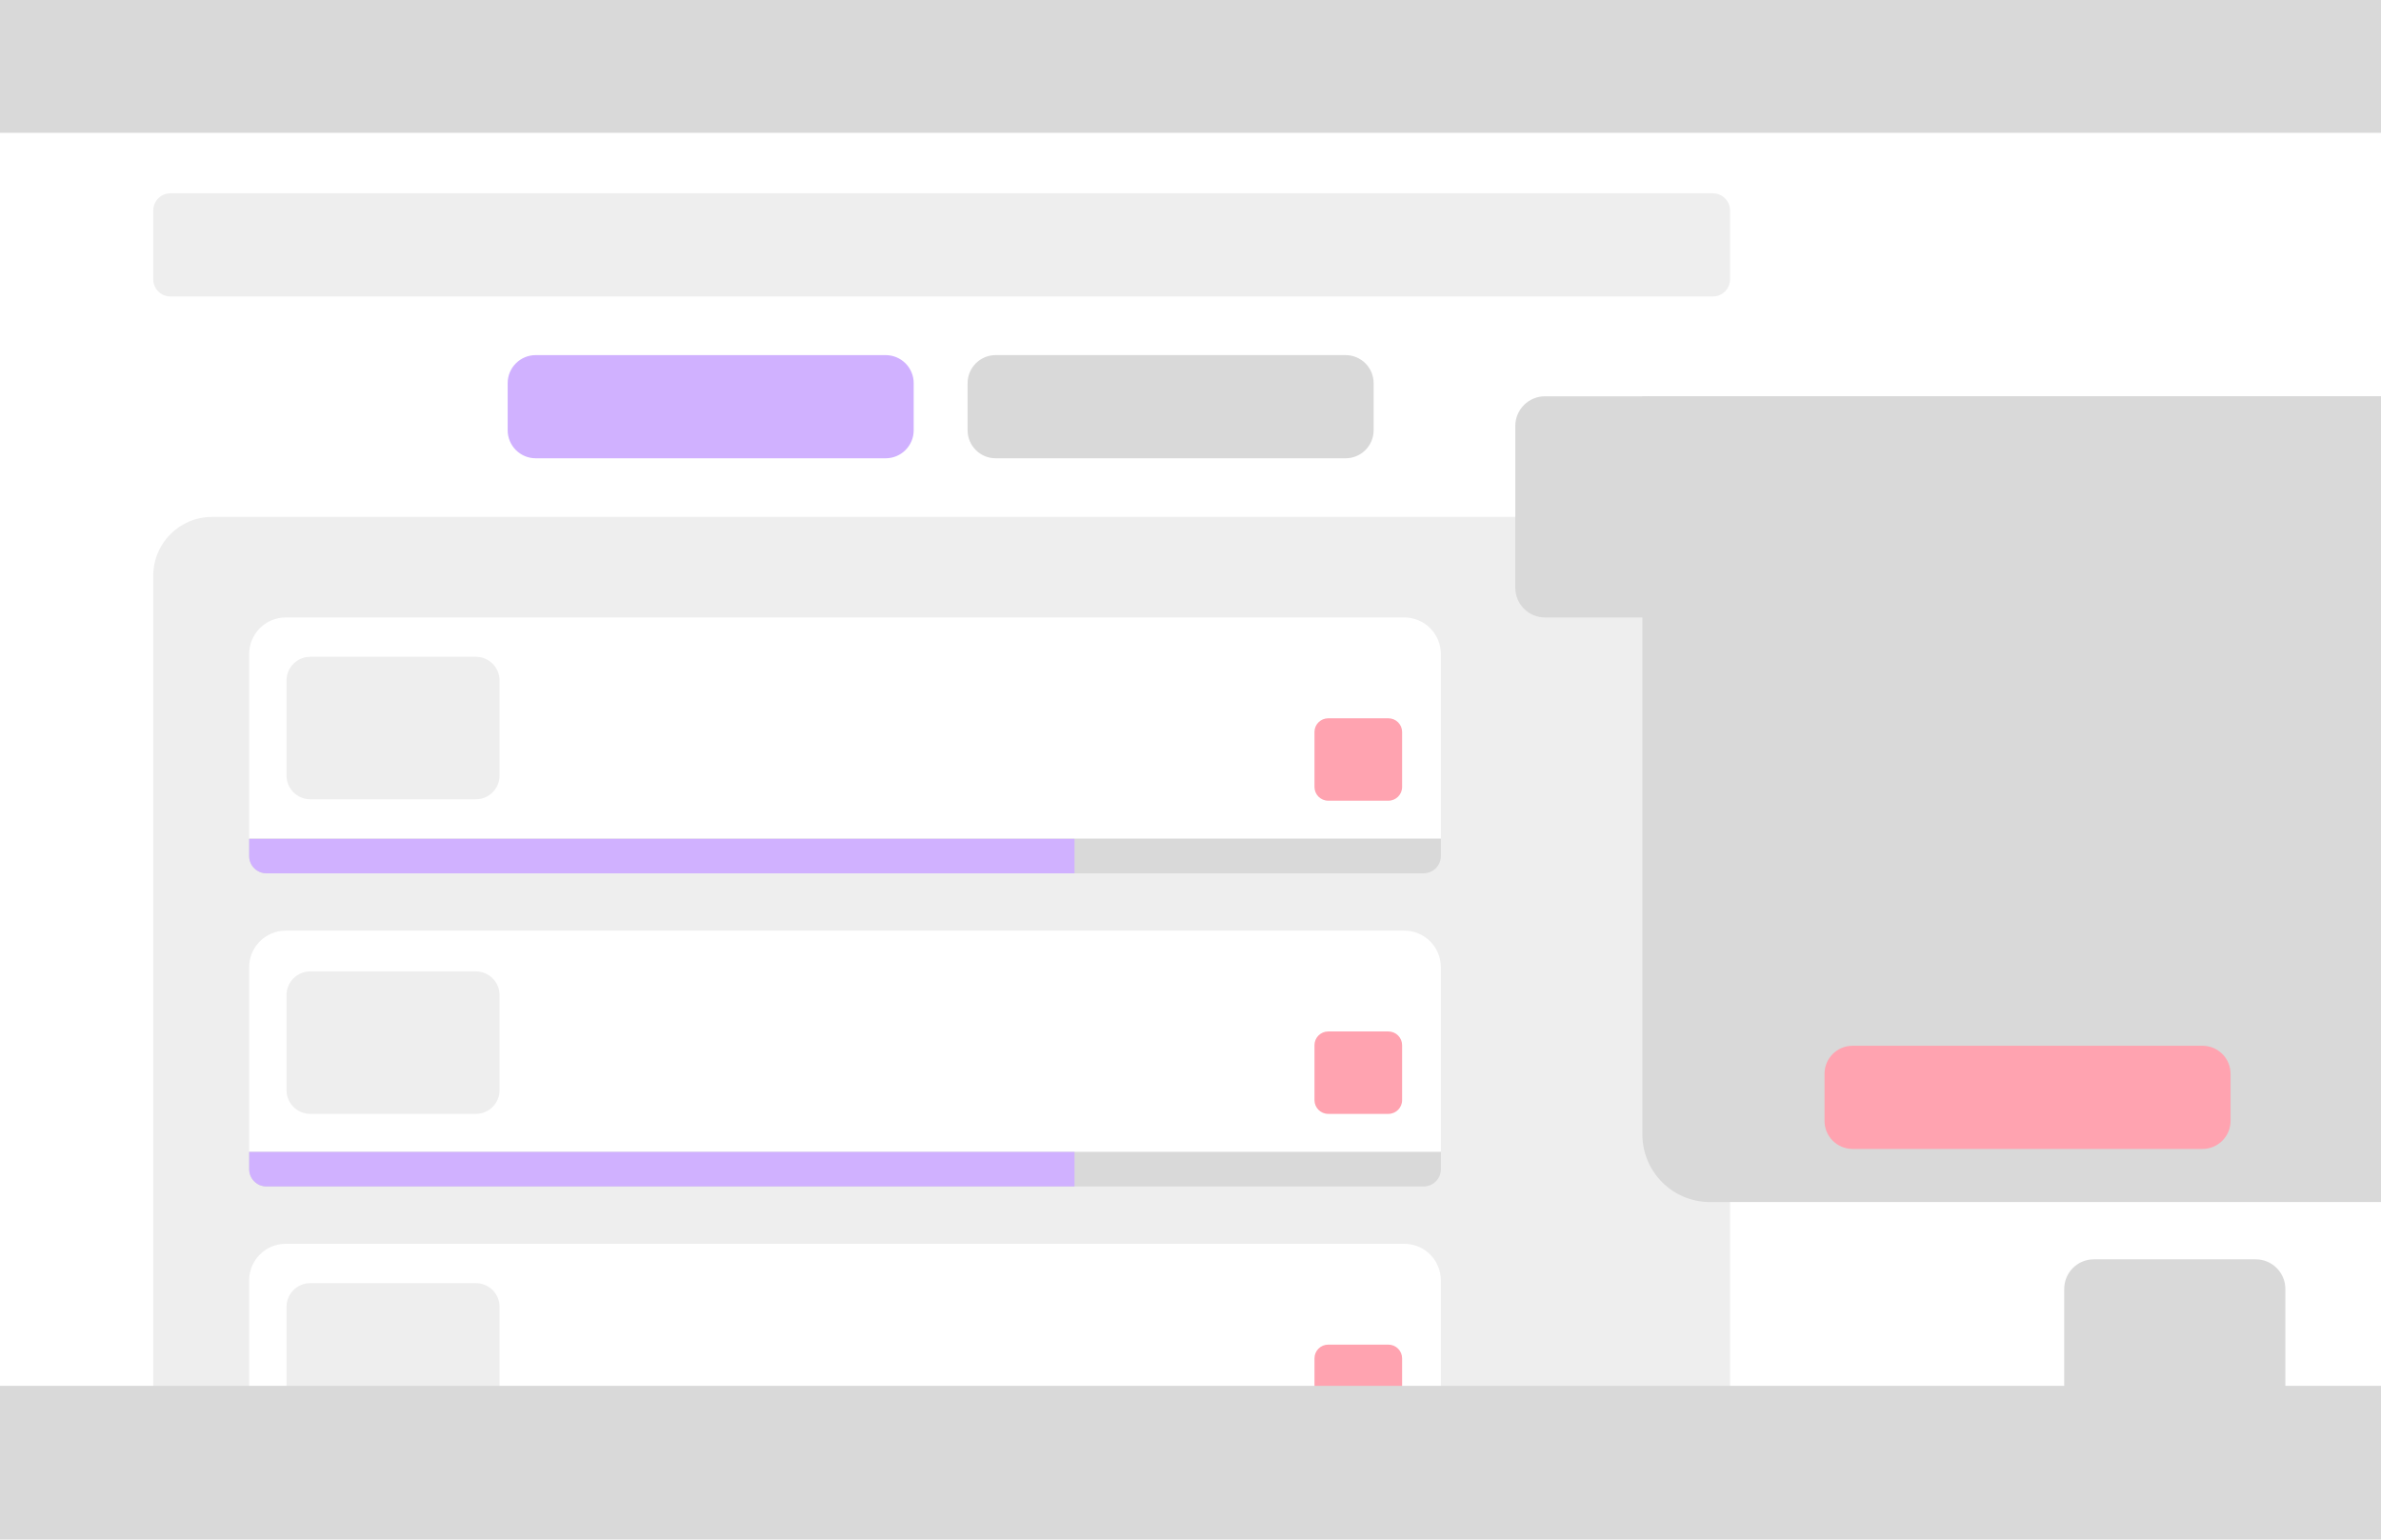
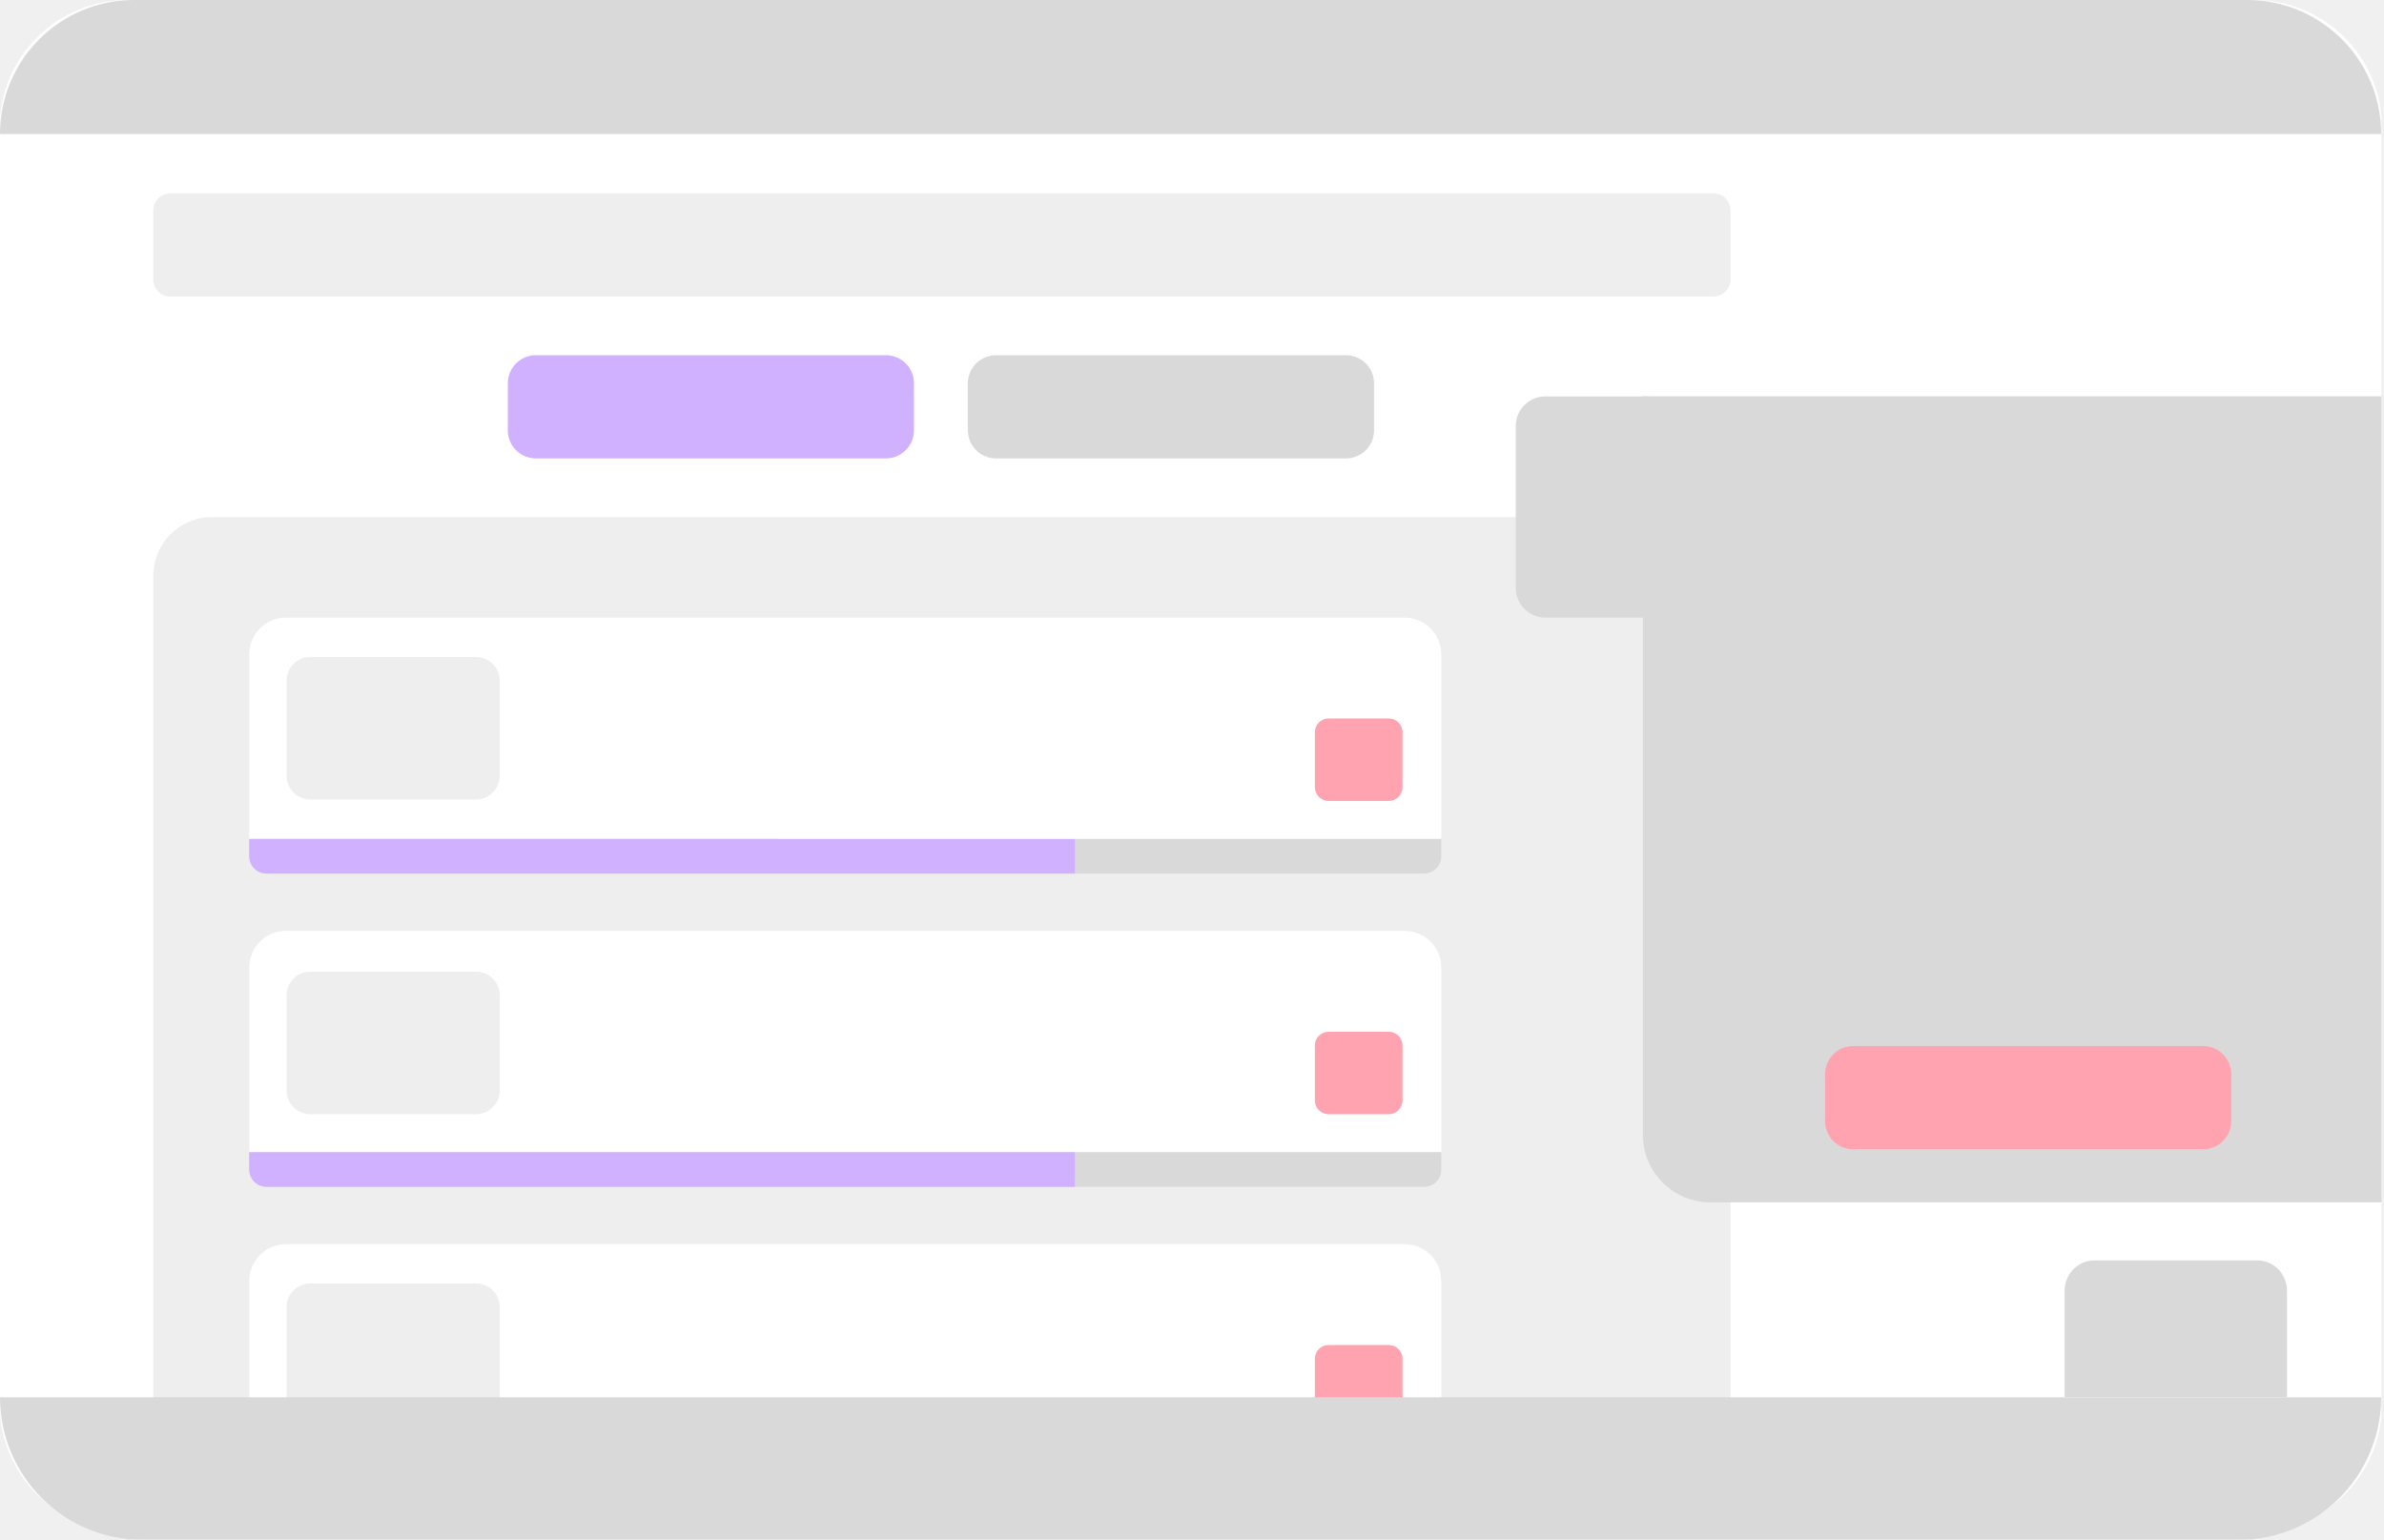
- <svg xmlns="http://www.w3.org/2000/svg" version="1.1" viewBox="0.0 0.0 835.199 540.0" fill="none" stroke="none" stroke-linecap="square" stroke-miterlimit="10">
-   <clipPath id="g2f35aa4ea34_0_195.0">
-     <path d="m0 0l835.199 0l0 540.0l-835.199 0l0 -540.0z" clip-rule="nonzero" />
-   </clipPath>
-   <g clip-path="url(#g2f35aa4ea34_0_195.0)">
-     <path fill="#ffffff" d="m0 0l835.199 0l0 540.0l-835.199 0z" fill-rule="evenodd" />
-     <path fill="#ffffff" d="m499.367 526.056l-405.89 0c-1.608 0 -3.15 -0.639 -4.287 -1.776c-1.137 -1.137 -1.776 -2.679 -1.776 -4.287l0 -6.063c0 -0.002 0.002 -0.003 0.003 -0.003l418.012 0.003l0 0c0.002 0 0.003 0.002 0.003 0.003l-0.003 6.06l0 0c0 3.349 -2.714 6.063 -6.063 6.063z" fill-rule="evenodd" />
-     <path fill="#ffffff" d="m-0.127 44.766l0 0c0 -24.723 20.042 -44.765 44.765 -44.765l745.904 0c11.872 0 23.258 4.716 31.653 13.111c8.395 8.395 13.111 19.781 13.111 31.653l0 447.668c0 24.723 -20.042 44.765 -44.765 44.765l-745.904 0c-24.723 0 -44.765 -20.042 -44.765 -44.765z" fill-rule="evenodd" />
-     <path fill="#d9d9d9" d="m-0.116 -5.5380577E-5l835.433 0c0.002 0 0.004 7.3348824E-4 0.005 0.002c0.001 0.001 0.002 0.003 0.002 0.005l-0.007 46.576c0 0.004 -0.003 0.007 -0.007 0.007l-835.426 -0.007l0 0c-0.004 0 -0.007 -0.003 -0.007 -0.007l0.007 -46.576l0 0c0 -0.004 0.003 -0.007 0.007 -0.007z" fill-rule="evenodd" />
-     <path fill="#eeeeee" d="m74.372 181.326l511.878 0c5.467 0 10.71 2.172 14.575 6.037c3.866 3.866 6.037 9.108 6.037 14.575l0 335.325c0 0.003 -0.002 0.005 -0.005 0.005l-553.098 -0.005l0 0c-0.003 0 -0.005 -0.002 -0.005 -0.005l0.005 -335.32l0 0c0 -11.384 9.228 -20.612 20.612 -20.612z" fill-rule="evenodd" />
-     <path fill="#eeeeee" d="m53.76 73.839l0 0c0 -3.331 2.7 -6.032 6.032 -6.032l541.039 0c1.6 0 3.134 0.635 4.265 1.767c1.131 1.131 1.767 2.665 1.767 4.265l0 24.126c0 3.331 -2.7 6.032 -6.032 6.032l-541.039 0c-3.331 0 -6.032 -2.7 -6.032 -6.032z" fill-rule="evenodd" />
-     <path fill="#d9d9d9" d="m835.327 421.662l-235.513 0c-6.286 0 -12.314 -2.497 -16.758 -6.941c-4.445 -4.445 -6.942 -10.473 -6.942 -16.758l0 -258.977l259.213 0z" fill-rule="evenodd" />
-     <path fill="#d9d9d9" d="m734.479 441.749l56.771 0c2.759 0 5.404 1.096 7.355 3.047c1.951 1.951 3.047 4.596 3.047 7.355l0 36.181c0 3.6621094E-4 -3.0517578E-4 6.4086914E-4 -6.713867E-4 6.4086914E-4l-77.574 -6.4086914E-4l0 0c-3.6621094E-4 0 -6.713867E-4 -2.746582E-4 -6.713867E-4 -6.4086914E-4l6.713867E-4 -36.18l0 0c0 -5.745 4.657 -10.402 10.402 -10.402z" fill-rule="evenodd" />
-     <path fill="#ffffff" d="m100.232 216.593l392.36 0c3.402 0 6.665 1.351 9.071 3.757c2.406 2.406 3.757 5.668 3.757 9.071l0 64.747c0 0.002 -0.002 0.003 -0.003 0.003l-418.012 -0.003l0 0c-0.002 0 -0.003 -0.002 -0.003 -0.004l0.003 -64.744l0 0c0 -7.085 5.743 -12.828 12.828 -12.828z" fill-rule="evenodd" />
-     <path fill="#ffa3b0" d="m461.088 256.78l0 0c0 -2.661 2.158 -4.819 4.819 -4.819l21.102 0c1.278 0 2.504 0.508 3.408 1.411c0.904 0.904 1.411 2.129 1.411 3.408l0 19.275c0 2.661 -2.158 4.819 -4.819 4.819l-21.102 0l0 0c-2.661 0 -4.819 -2.158 -4.819 -4.819z" fill-rule="evenodd" />
-     <path fill="#ffffff" d="m100.232 326.449l392.36 0c3.402 0 6.665 1.352 9.071 3.757c2.406 2.406 3.757 5.668 3.757 9.071l0 64.747c0 0.002 -0.002 0.004 -0.003 0.004l-418.012 -0.004l0 0c-0.002 0 -0.003 -0.002 -0.003 -0.003l0.003 -64.744l0 0c0 -7.085 5.743 -12.828 12.828 -12.828z" fill-rule="evenodd" />
-     <path fill="#ffa3b0" d="m461.087 366.636l0 0c0 -2.661 2.158 -4.819 4.819 -4.819l21.102 0c1.278 0 2.504 0.508 3.408 1.411c0.904 0.904 1.411 2.129 1.411 3.408l0 19.275c0 2.661 -2.158 4.819 -4.819 4.819l-21.102 0l0 0c-2.661 0 -4.819 -2.158 -4.819 -4.819z" fill-rule="evenodd" />
-     <path fill="#ffffff" d="m100.232 436.305l392.36 0c3.402 0 6.665 1.352 9.071 3.757c2.406 2.406 3.757 5.668 3.757 9.071l0 64.747c0 0.002 -0.002 0.003 -0.003 0.003l-418.012 -0.003l0 0c-0.002 0 -0.003 -0.002 -0.003 -0.003l0.003 -64.744l0 0c0 -7.085 5.743 -12.828 12.828 -12.828z" fill-rule="evenodd" />
-     <path fill="#ffa3b0" d="m461.087 476.492l0 0c0 -2.661 2.158 -4.819 4.819 -4.819l21.102 0c1.278 0 2.504 0.508 3.408 1.411c0.904 0.904 1.411 2.129 1.411 3.408l0 19.275c0 2.661 -2.158 4.819 -4.819 4.819l-21.102 0l0 0c-2.661 0 -4.819 -2.158 -4.819 -4.819z" fill-rule="evenodd" />
-     <path fill="#d9d9d9" d="m499.367 306.344l-405.89 0c-1.608 0 -3.15 -0.639 -4.287 -1.776c-1.137 -1.137 -1.776 -2.679 -1.776 -4.287l0 -6.063c0 -0.002 0.002 -0.003 0.003 -0.003l418.012 0.003l0 0c0.002 0 0.003 0.002 0.003 0.003l-0.003 6.06l0 0c0 3.349 -2.714 6.063 -6.063 6.063z" fill-rule="evenodd" />
-     <path fill="#d9d9d9" d="m499.367 416.2l-405.89 0c-1.608 0 -3.15 -0.639 -4.287 -1.776c-1.137 -1.137 -1.776 -2.679 -1.776 -4.287l0 -6.063c0 -0.002 0.002 -0.003 0.003 -0.003l418.012 0.003l0 0c0.002 0 0.003 0.002 0.003 0.003l-0.003 6.06l0 0c0 3.348 -2.714 6.063 -6.063 6.063z" fill-rule="evenodd" />
-     <path fill="#d0b1ff" d="m376.915 306.344l-283.465 0c-1.604 0 -3.142 -0.637 -4.276 -1.771c-1.134 -1.134 -1.771 -2.672 -1.771 -4.276l0 -6.047l289.512 0z" fill-rule="evenodd" />
-     <path fill="#d9d9d9" d="m339.411 134.407l0 0c0 -5.434 4.405 -9.84 9.84 -9.84l122.746 0c2.61 0 5.112 1.037 6.958 2.882c1.845 1.845 2.882 4.348 2.882 6.958l0 16.509c0 5.434 -4.405 9.84 -9.84 9.84l-122.746 0c-5.434 0 -9.84 -4.405 -9.84 -9.84z" fill-rule="evenodd" />
-     <path fill="#d0b1ff" d="m376.915 416.184l-283.465 0c-1.604 0 -3.142 -0.637 -4.276 -1.771c-1.134 -1.134 -1.771 -2.672 -1.771 -4.276l0 -6.047l289.512 0z" fill-rule="evenodd" />
-     <path fill="#ffa3b0" d="m640.001 376.678l0 0c0 -5.434 4.405 -9.84 9.84 -9.84l122.746 0c2.61 0 5.112 1.037 6.958 2.882c1.845 1.845 2.882 4.348 2.882 6.958l0 16.509c0 5.434 -4.405 9.84 -9.84 9.84l-122.746 0c-5.434 0 -9.84 -4.405 -9.84 -9.84z" fill-rule="evenodd" />
-     <path fill="#d0b1ff" d="m178.078 134.407l0 0c0 -5.434 4.405 -9.84 9.84 -9.84l122.746 0c2.61 0 5.112 1.037 6.958 2.882c1.845 1.845 2.882 4.348 2.882 6.958l0 16.509c0 5.434 -4.405 9.84 -9.84 9.84l-122.746 0c-5.434 0 -9.84 -4.405 -9.84 -9.84z" fill-rule="evenodd" />
-     <path fill="#d9d9d9" d="m531.532 206.187l0 -56.771c0 -2.759 1.096 -5.405 3.047 -7.355c1.951 -1.951 4.597 -3.047 7.355 -3.047l36.181 0c3.6621094E-4 0 6.1035156E-4 2.89917E-4 6.1035156E-4 6.4086914E-4l-6.1035156E-4 77.574l0 0c0 3.6621094E-4 -3.0517578E-4 6.5612793E-4 -6.713867E-4 6.5612793E-4l-36.18 -6.5612793E-4l0 0c-5.745 0 -10.402 -4.657 -10.402 -10.402z" fill-rule="evenodd" />
-     <path fill="#eeeeee" d="m100.504 238.719l0 0c0 -4.601 3.73 -8.331 8.331 -8.331l58.078 0c2.209 0 4.328 0.878 5.891 2.44c1.562 1.562 2.44 3.681 2.44 5.891l0 33.323c0 4.601 -3.73 8.331 -8.331 8.331l-58.078 0c-4.601 0 -8.331 -3.73 -8.331 -8.331z" fill-rule="evenodd" />
-     <path fill="#eeeeee" d="m100.504 349.076l0 0c0 -4.601 3.73 -8.331 8.331 -8.331l58.078 0c2.209 0 4.328 0.878 5.891 2.44c1.562 1.562 2.44 3.681 2.44 5.891l0 33.322c0 4.601 -3.73 8.331 -8.331 8.331l-58.078 0c-4.601 0 -8.331 -3.73 -8.331 -8.331z" fill-rule="evenodd" />
-     <path fill="#eeeeee" d="m100.504 458.431l0 0c0 -4.601 3.73 -8.331 8.331 -8.331l58.078 0c2.209 0 4.328 0.878 5.891 2.44c1.562 1.562 2.44 3.681 2.44 5.891l0 33.323c0 4.601 -3.73 8.331 -8.331 8.331l-58.078 0c-4.601 0 -8.331 -3.73 -8.331 -8.331z" fill-rule="evenodd" />
-     <path fill="#d9d9d9" d="m835.327 540l-835.433 0c-0.002 0 -0.004 -7.324219E-4 -0.005 -0.002c-0.001 -0.001 -0.002 -0.003 -0.002 -0.005l0.007 -53.851c0 -0.004 0.003 -0.007 0.007 -0.007l835.426 0.007l0 0c0.004 0 0.007 0.003 0.007 0.007l-0.007 53.851l0 0c0 0.004 -0.003 0.007 -0.007 0.007z" fill-rule="evenodd" />
+ <svg xmlns="http://www.w3.org/2000/svg" width="836" height="540" viewBox="0 0 836 540" fill="none">
+   <g clip-path="url(#clip0_8_2)">
+     <mask id="mask0_8_2" style="mask-type:luminance" maskUnits="userSpaceOnUse" x="0" y="0" width="836" height="540">
+       <path d="M0 0H835.199V540H0V0Z" fill="white" />
+     </mask>
+     <g mask="url(#mask0_8_2)">
+       <path fill-rule="evenodd" clip-rule="evenodd" d="M499.367 526.056H93.477C91.869 526.056 90.327 525.417 89.19 524.28C88.053 523.143 87.414 521.601 87.414 519.993V513.93C87.414 513.928 87.415 513.926 87.417 513.926L505.43 513.93C505.432 513.93 505.433 513.931 505.433 513.933L505.43 519.993C505.43 523.341 502.715 526.056 499.367 526.056Z" fill="white" />
+       <path fill-rule="evenodd" clip-rule="evenodd" d="M-0.127 44.767C-0.127 20.044 19.915 0.002 44.638 0.002H790.541C802.414 0.002 813.8 4.718 822.195 13.113C830.59 21.508 835.306 32.894 835.306 44.767V492.434C835.306 517.157 815.264 537.199 790.541 537.199H44.638C19.915 537.199 -0.127 517.157 -0.127 492.434V44.767Z" fill="white" />
+       <path fill-rule="evenodd" clip-rule="evenodd" d="M74.372 181.326H586.25C591.717 181.326 596.96 183.498 600.825 187.364C604.691 191.229 606.862 196.472 606.862 201.939V537.263C606.862 537.266 606.86 537.268 606.858 537.268L53.76 537.263C53.758 537.263 53.756 537.261 53.756 537.259L53.76 201.939C53.76 190.555 62.989 181.326 74.372 181.326Z" fill="#EEEEEE" />
+       <path fill-rule="evenodd" clip-rule="evenodd" d="M53.76 73.839C53.76 70.508 56.461 67.807 59.792 67.807H600.831C602.43 67.807 603.965 68.443 605.096 69.574C606.227 70.705 606.862 72.239 606.862 73.839V97.965C606.862 101.296 604.162 103.996 600.831 103.996H59.792C56.461 103.996 53.76 101.296 53.76 97.965V73.839Z" fill="#EEEEEE" />
+       <path fill-rule="evenodd" clip-rule="evenodd" d="M835.327 421.662H599.814C593.529 421.662 587.501 419.165 583.056 414.721C578.611 410.276 576.115 404.248 576.115 397.963V138.985H835.327V421.662Z" fill="#D9D9D9" />
+       <path fill-rule="evenodd" clip-rule="evenodd" d="M734.46 442H791.541C794.315 442 796.975 443.129 798.937 445.139C800.898 447.149 802 449.876 802 452.718V489.999C802 489.999 802 490 802 489.999H724.001C724.001 490 724 489.999 724.001 489.999V452.718C724.001 446.799 728.683 442 734.46 442Z" fill="#D9D9D9" />
+       <path fill-rule="evenodd" clip-rule="evenodd" d="M100.232 216.593H492.592C495.994 216.593 499.257 217.945 501.663 220.35C504.068 222.756 505.42 226.019 505.42 229.421V294.168C505.42 294.17 505.418 294.172 505.416 294.172L87.404 294.168C87.402 294.168 87.4 294.166 87.4 294.165L87.404 229.421C87.404 222.336 93.147 216.593 100.232 216.593Z" fill="white" />
+       <path fill-rule="evenodd" clip-rule="evenodd" d="M461.088 256.78C461.088 254.118 463.245 251.961 465.907 251.961H487.009C488.287 251.961 489.513 252.468 490.417 253.372C491.32 254.276 491.828 255.502 491.828 256.78V276.055C491.828 278.716 489.671 280.874 487.009 280.874H465.907C463.245 280.874 461.088 278.716 461.088 276.055V256.78Z" fill="#FFA3B0" />
+       <path fill-rule="evenodd" clip-rule="evenodd" d="M100.232 326.449H492.592C495.994 326.449 499.257 327.801 501.663 330.206C504.068 332.612 505.42 335.875 505.42 339.277V404.024C505.42 404.026 505.418 404.027 505.416 404.027L87.404 404.024C87.402 404.024 87.4 404.022 87.4 404.02L87.404 339.277C87.404 332.192 93.147 326.449 100.232 326.449Z" fill="white" />
+       <path fill-rule="evenodd" clip-rule="evenodd" d="M461.087 366.636C461.087 363.974 463.244 361.817 465.906 361.817H487.008C488.286 361.817 489.512 362.325 490.415 363.228C491.319 364.132 491.827 365.358 491.827 366.636V385.911C491.827 388.573 489.669 390.73 487.008 390.73H465.906C463.244 390.73 461.087 388.573 461.087 385.911V366.636Z" fill="#FFA3B0" />
+       <path fill-rule="evenodd" clip-rule="evenodd" d="M100.232 436.305H492.592C495.994 436.305 499.257 437.656 501.663 440.062C504.068 442.468 505.42 445.731 505.42 449.133V513.88C505.42 513.882 505.418 513.883 505.416 513.883L87.404 513.88C87.402 513.88 87.4 513.878 87.4 513.876L87.404 449.133C87.404 442.048 93.147 436.305 100.232 436.305Z" fill="white" />
+       <path fill-rule="evenodd" clip-rule="evenodd" d="M461.087 476.492C461.087 473.83 463.244 471.673 465.906 471.673H487.008C488.286 471.673 489.512 472.181 490.415 473.084C491.319 473.988 491.827 475.214 491.827 476.492V495.767C491.827 498.429 489.669 500.586 487.008 500.586H465.906C463.244 500.586 461.087 498.429 461.087 495.767V476.492Z" fill="#FFA3B0" />
+       <path fill-rule="evenodd" clip-rule="evenodd" d="M499.367 306.344H93.477C91.869 306.344 90.327 305.705 89.19 304.568C88.053 303.431 87.414 301.889 87.414 300.281V294.218C87.414 294.216 87.415 294.214 87.417 294.214L505.43 294.218C505.432 294.218 505.433 294.219 505.433 294.221L505.43 300.281C505.43 303.629 502.715 306.344 499.367 306.344Z" fill="#D9D9D9" />
+       <path fill-rule="evenodd" clip-rule="evenodd" d="M499.367 416.2H93.477C91.869 416.2 90.327 415.561 89.19 414.424C88.053 413.287 87.414 411.745 87.414 410.137V404.074C87.414 404.072 87.415 404.07 87.417 404.07L505.43 404.074C505.432 404.074 505.433 404.075 505.433 404.077L505.43 410.137C505.43 413.485 502.715 416.2 499.367 416.2Z" fill="#D9D9D9" />
+       <path fill-rule="evenodd" clip-rule="evenodd" d="M376.915 306.344H93.45C91.846 306.344 90.308 305.707 89.174 304.573C88.04 303.439 87.403 301.9 87.403 300.297V294.249H376.915L376.915 306.344Z" fill="#D0B1FF" />
+       <path fill-rule="evenodd" clip-rule="evenodd" d="M339.411 134.407C339.411 128.972 343.816 124.567 349.251 124.567H471.996C474.606 124.567 477.109 125.604 478.954 127.449C480.799 129.294 481.836 131.797 481.836 134.407V150.916C481.836 156.35 477.431 160.756 471.996 160.756H349.251C343.816 160.756 339.411 156.35 339.411 150.916V134.407Z" fill="#D9D9D9" />
+       <path fill-rule="evenodd" clip-rule="evenodd" d="M376.915 416.184H93.45C91.846 416.184 90.308 415.547 89.174 414.413C88.04 413.278 87.403 411.74 87.403 410.136V404.089H376.915L376.915 416.184Z" fill="#D0B1FF" />
+       <path fill-rule="evenodd" clip-rule="evenodd" d="M640.001 376.678C640.001 371.244 644.407 366.839 649.841 366.839H772.587C775.197 366.839 777.699 367.875 779.545 369.721C781.39 371.566 782.427 374.069 782.427 376.678V393.188C782.427 398.622 778.021 403.028 772.587 403.028H649.841C644.407 403.028 640.001 398.622 640.001 393.188V376.678Z" fill="#FFA3B0" />
+       <path fill-rule="evenodd" clip-rule="evenodd" d="M178.078 134.407C178.078 128.972 182.483 124.567 187.917 124.567H310.663C313.273 124.567 315.776 125.604 317.621 127.449C319.466 129.294 320.503 131.797 320.503 134.407V150.916C320.503 156.35 316.097 160.756 310.663 160.756H187.917C182.483 160.756 178.078 156.35 178.078 150.916V134.407Z" fill="#D0B1FF" />
+       <path fill-rule="evenodd" clip-rule="evenodd" d="M531.532 206.187V149.416C531.532 146.657 532.628 144.012 534.579 142.061C536.53 140.11 539.175 139.014 541.934 139.014H578.115C578.115 139.014 578.115 139.014 578.115 139.014V216.589C578.115 216.589 578.115 216.589 578.115 216.589H541.934C536.189 216.589 531.532 211.932 531.532 206.187Z" fill="#D9D9D9" />
+       <path fill-rule="evenodd" clip-rule="evenodd" d="M100.504 238.719C100.504 234.118 104.234 230.388 108.835 230.388H166.913C169.123 230.388 171.242 231.266 172.804 232.829C174.366 234.391 175.244 236.51 175.244 238.719V272.042C175.244 276.643 171.514 280.373 166.913 280.373H108.835C104.234 280.373 100.504 276.643 100.504 272.042V238.719Z" fill="#EEEEEE" />
+       <path fill-rule="evenodd" clip-rule="evenodd" d="M100.504 349.076C100.504 344.475 104.234 340.745 108.835 340.745H166.913C169.123 340.745 171.242 341.623 172.804 343.185C174.366 344.748 175.244 346.867 175.244 349.076V382.399C175.244 387 171.514 390.73 166.913 390.73H108.835C104.234 390.73 100.504 387 100.504 382.399V349.076Z" fill="#EEEEEE" />
+       <path fill-rule="evenodd" clip-rule="evenodd" d="M100.504 458.431C100.504 453.83 104.234 450.1 108.835 450.1H166.913C169.123 450.1 171.242 450.977 172.804 452.54C174.366 454.102 175.244 456.221 175.244 458.431V491.753C175.244 496.354 171.514 500.084 166.913 500.084H108.835C104.234 500.084 100.504 496.354 100.504 491.753V458.431Z" fill="#EEEEEE" />
+       <path d="M0 47C0 21.043 21.043 0 47 0H788C813.957 0 835 21.043 835 47V47H0V47Z" fill="#D9D9D9" />
+       <path d="M0 490H835V490C835 517.614 812.614 540 785 540H50C22.386 540 0 517.614 0 490V490Z" fill="#D9D9D9" />
+     </g>
  </g>
+   <defs>
+     <clipPath id="clip0_8_2">
+       <rect width="835.199" height="540" fill="white" />
+     </clipPath>
+   </defs>
</svg>
